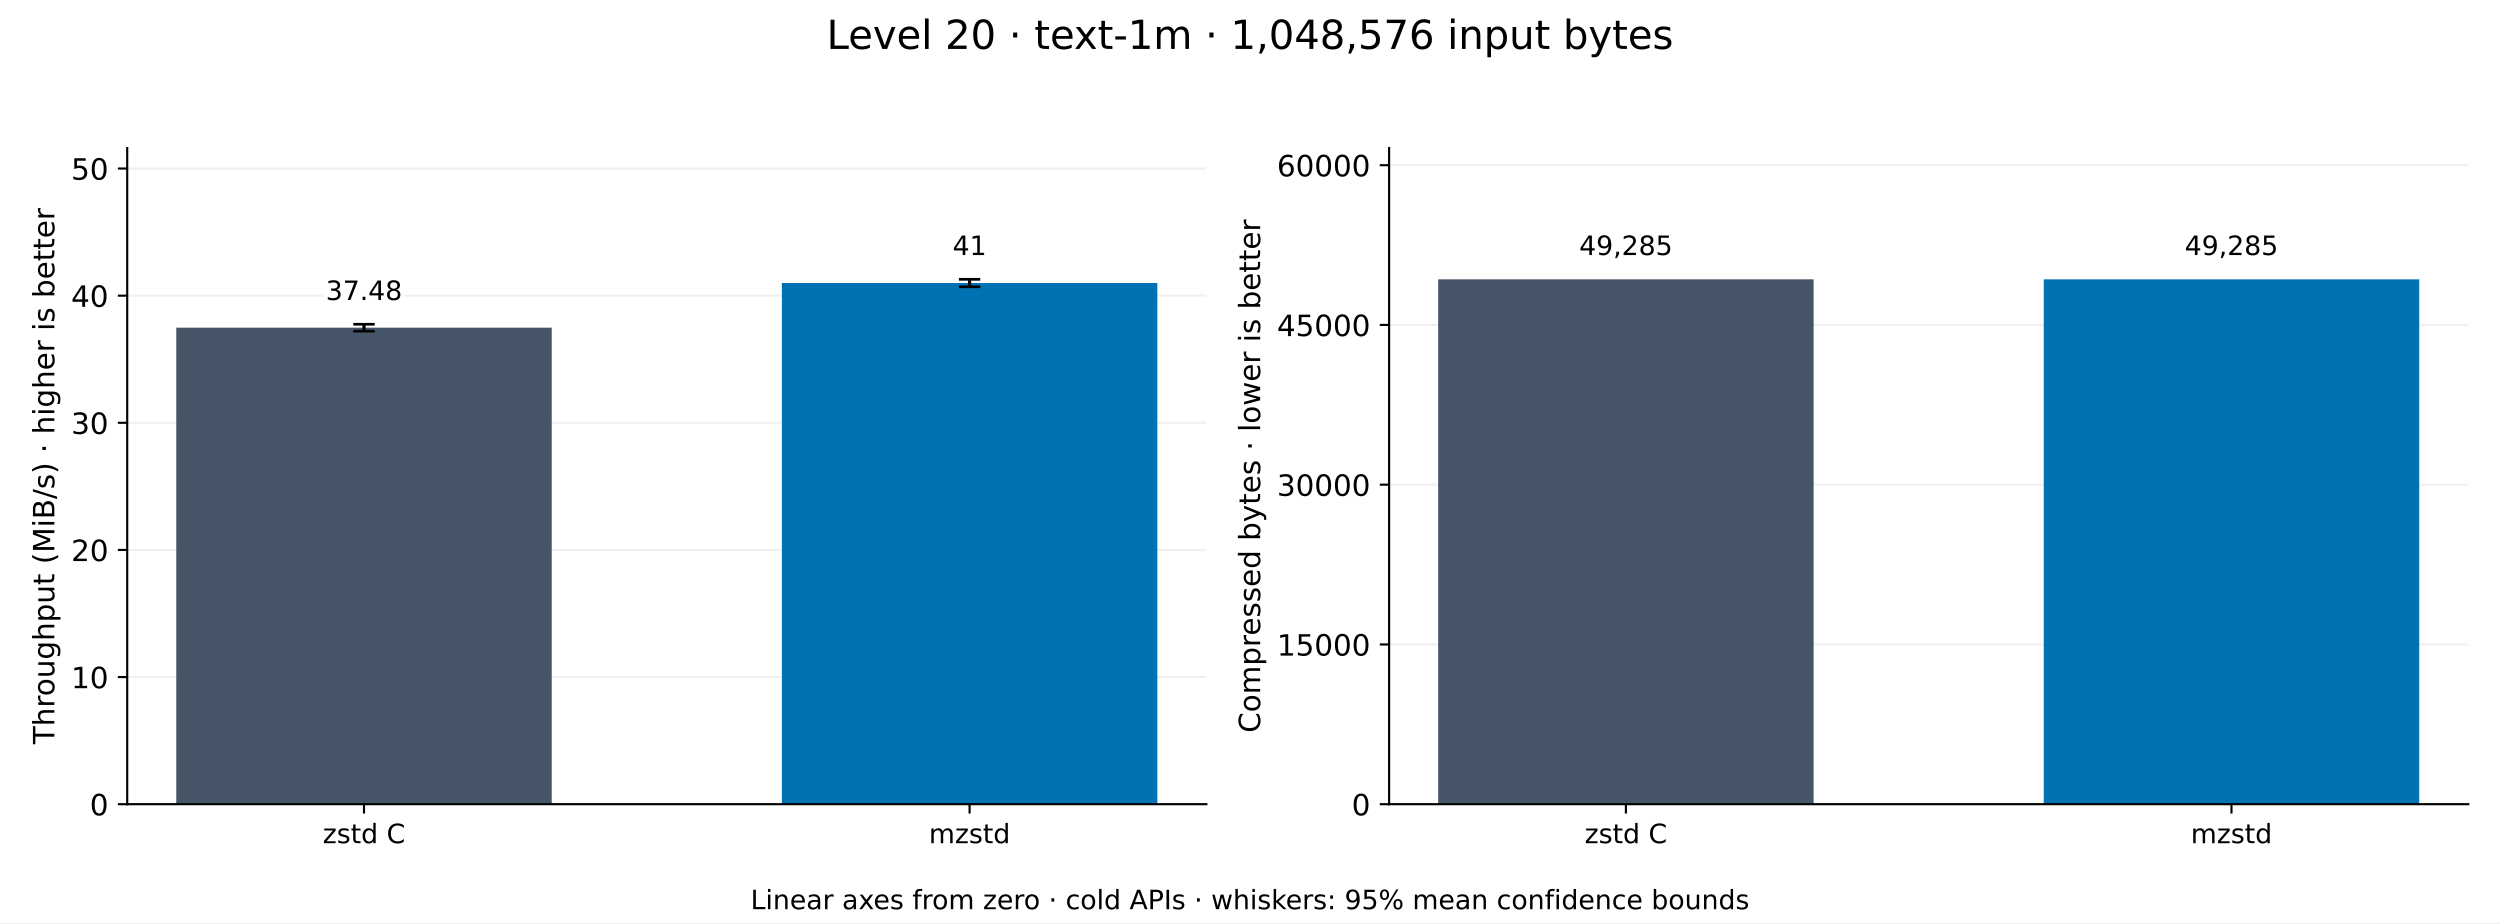
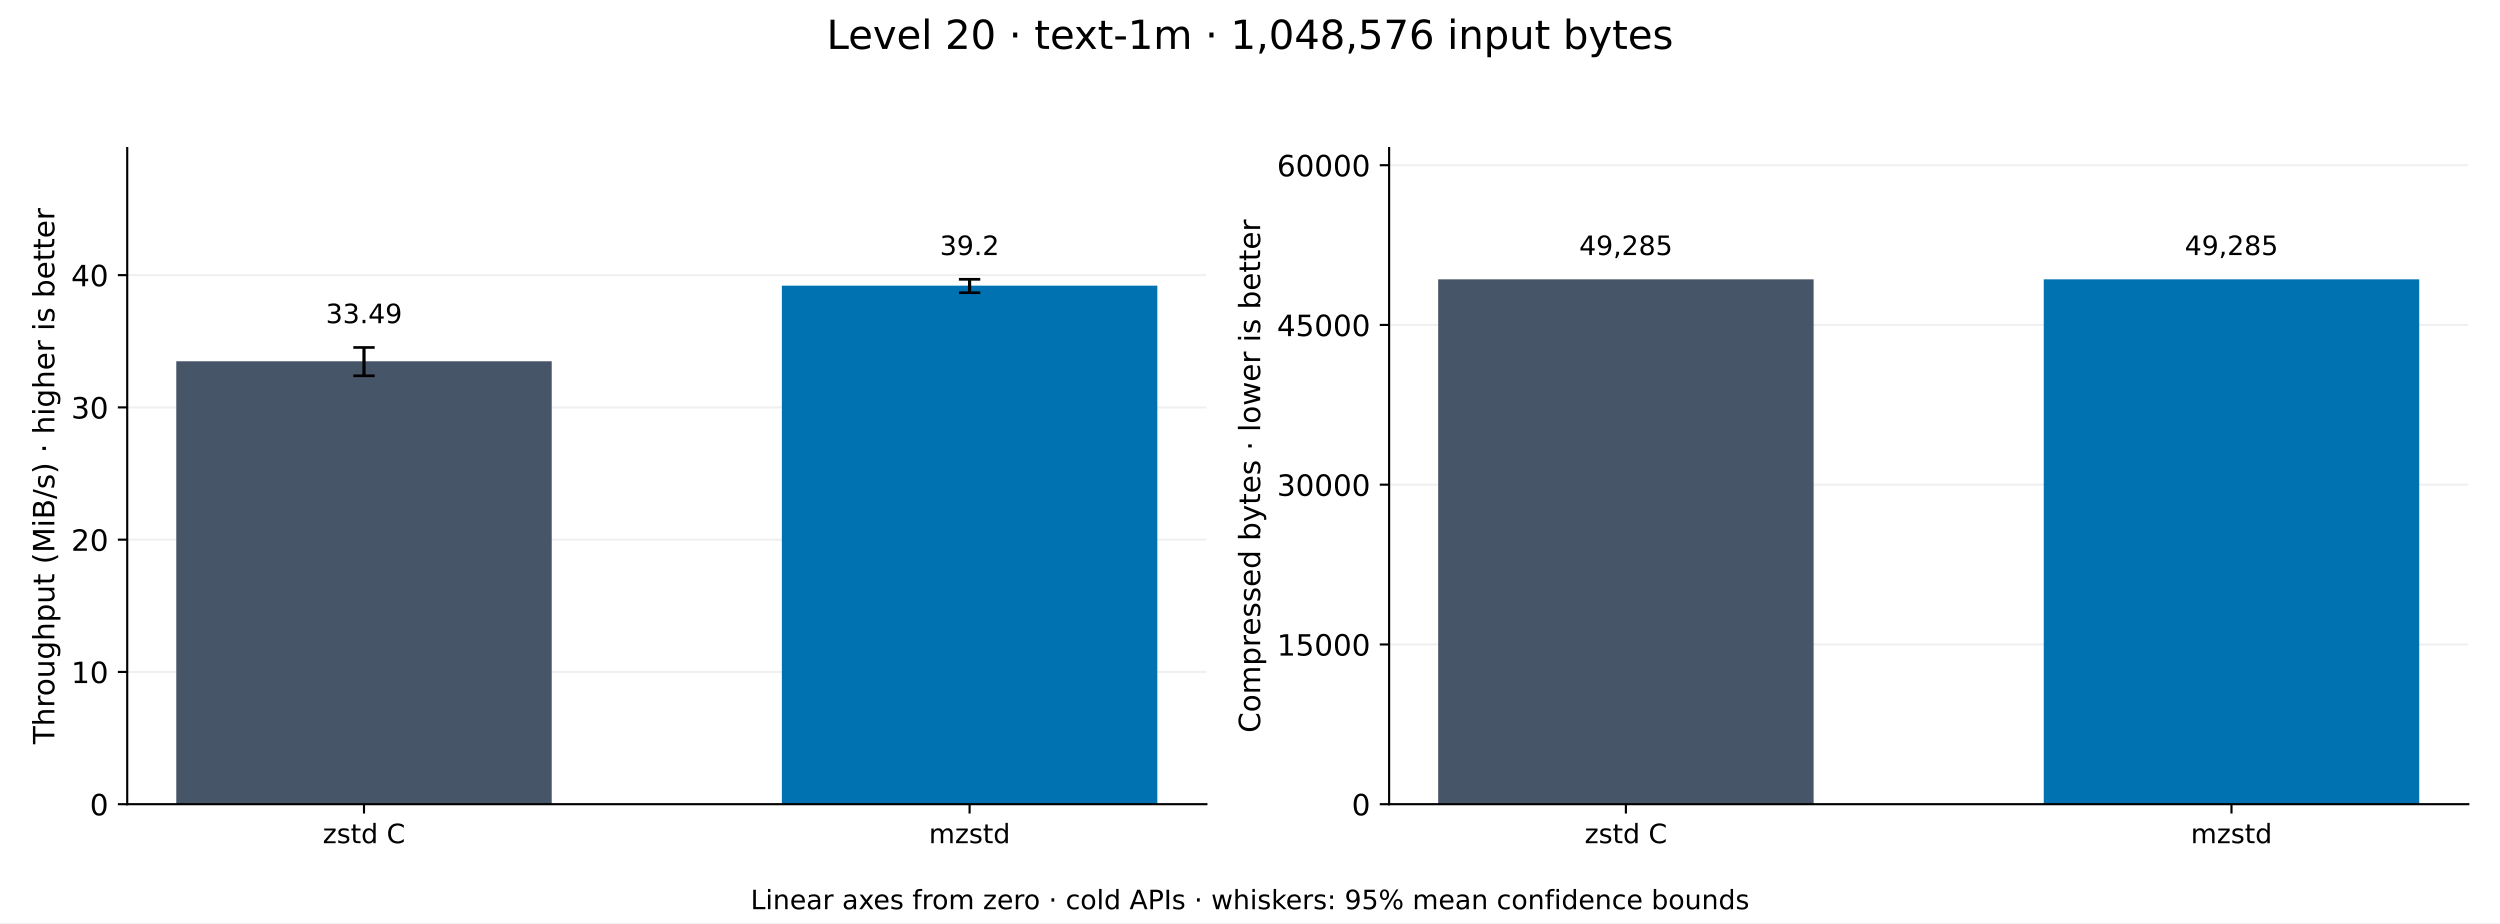
<svg xmlns="http://www.w3.org/2000/svg" xmlns:xlink="http://www.w3.org/1999/xlink" width="936pt" height="345.6pt" viewBox="0 0 936 345.6" version="1.1">
  <defs>
    <style type="text/css">*{stroke-linejoin: round; stroke-linecap: butt}</style>
  </defs>
  <g id="figure_1">
    <g id="patch_1">
      <path d="M 0 345.6 L 936 345.6 L 936 0 L 0 0 z " style="fill: #ffffff" />
    </g>
    <g id="axes_1">
      <g id="patch_2">
        <path d="M 47.63 301.088 L 451.665 301.088 L 451.665 55.44 L 47.63 55.44 z " style="fill: #ffffff" />
      </g>
      <g id="matplotlib.axis_1">
        <g id="xtick_1">
          <g id="line2d_1">
            <defs>
              <path id="mcbfd24ea1b" d="M 0 0 L 0 3.5 " style="stroke: #000000; stroke-width: 0.8" />
            </defs>
            <g>
              <use xlink:href="#mcbfd24ea1b" x="136.282" y="301.088" style="stroke: #000000; stroke-width: 0.8" />
            </g>
          </g>
          <g id="text_1">
            <text style="font-size: 10px; font-family: 'DejaVu Sans', 'Bitstream Vera Sans', 'Computer Modern Sans Serif', 'Lucida Grande', 'Verdana', 'Geneva', 'Lucid', 'Arial', 'Helvetica', 'Avant Garde', sans-serif; text-anchor: middle" x="136.282" y="315.686" transform="rotate(-0 136.2819 315.6864)">zstd C</text>
          </g>
        </g>
        <g id="xtick_2">
          <g id="line2d_2">
            <g>
              <use xlink:href="#mcbfd24ea1b" x="363.013" y="301.088" style="stroke: #000000; stroke-width: 0.8" />
            </g>
          </g>
          <g id="text_2">
            <text style="font-size: 10px; font-family: 'DejaVu Sans', 'Bitstream Vera Sans', 'Computer Modern Sans Serif', 'Lucida Grande', 'Verdana', 'Geneva', 'Lucid', 'Arial', 'Helvetica', 'Avant Garde', sans-serif; text-anchor: middle" x="363.013" y="315.686" transform="rotate(-0 363.0131 315.6864)">mzstd</text>
          </g>
        </g>
      </g>
      <g id="matplotlib.axis_2">
        <g id="ytick_1">
          <g id="line2d_3">
            <path d="M 47.63 301.088 L 451.665 301.088 " clip-path="url(#pa741e469eb)" style="fill: none; stroke: #b0b0b0; stroke-opacity: 0.18; stroke-width: 0.8; stroke-linecap: square" />
          </g>
          <g id="line2d_4">
            <defs>
              <path id="m862e928616" d="M 0 0 L -3.5 0 " style="stroke: #000000; stroke-width: 0.8" />
            </defs>
            <g>
              <use xlink:href="#m862e928616" x="47.63" y="301.088" style="stroke: #000000; stroke-width: 0.8" />
            </g>
          </g>
          <g id="text_3">
            <text style="font-size: 11px; font-family: 'DejaVu Sans', 'Bitstream Vera Sans', 'Computer Modern Sans Serif', 'Lucida Grande', 'Verdana', 'Geneva', 'Lucid', 'Arial', 'Helvetica', 'Avant Garde', sans-serif; text-anchor: end" x="40.63" y="305.267" transform="rotate(-0 40.63 305.2671)">0</text>
          </g>
        </g>
        <g id="ytick_2">
          <g id="line2d_5">
-             <path d="M 47.63 253.491 L 451.665 253.491 " clip-path="url(#pa741e469eb)" style="fill: none; stroke: #b0b0b0; stroke-opacity: 0.18; stroke-width: 0.8; stroke-linecap: square" />
+             <path d="M 47.63 251.566 L 451.665 251.566 " clip-path="url(#pa741e469eb)" style="fill: none; stroke: #b0b0b0; stroke-opacity: 0.18; stroke-width: 0.8; stroke-linecap: square" />
          </g>
          <g id="line2d_6">
            <g>
-               <use xlink:href="#m862e928616" x="47.63" y="253.491" style="stroke: #000000; stroke-width: 0.8" />
+               <use xlink:href="#m862e928616" x="47.63" y="251.566" style="stroke: #000000; stroke-width: 0.8" />
            </g>
          </g>
          <g id="text_4">
-             <text style="font-size: 11px; font-family: 'DejaVu Sans', 'Bitstream Vera Sans', 'Computer Modern Sans Serif', 'Lucida Grande', 'Verdana', 'Geneva', 'Lucid', 'Arial', 'Helvetica', 'Avant Garde', sans-serif; text-anchor: end" x="40.63" y="257.67" transform="rotate(-0 40.63 257.6702)">10</text>
+             <text style="font-size: 11px; font-family: 'DejaVu Sans', 'Bitstream Vera Sans', 'Computer Modern Sans Serif', 'Lucida Grande', 'Verdana', 'Geneva', 'Lucid', 'Arial', 'Helvetica', 'Avant Garde', sans-serif; text-anchor: end" x="40.63" y="255.745" transform="rotate(-0 40.63 255.7448)">10</text>
          </g>
        </g>
        <g id="ytick_3">
          <g id="line2d_7">
-             <path d="M 47.63 205.894 L 451.665 205.894 " clip-path="url(#pa741e469eb)" style="fill: none; stroke: #b0b0b0; stroke-opacity: 0.18; stroke-width: 0.8; stroke-linecap: square" />
+             <path d="M 47.63 202.043 L 451.665 202.043 " clip-path="url(#pa741e469eb)" style="fill: none; stroke: #b0b0b0; stroke-opacity: 0.18; stroke-width: 0.8; stroke-linecap: square" />
          </g>
          <g id="line2d_8">
            <g>
-               <use xlink:href="#m862e928616" x="47.63" y="205.894" style="stroke: #000000; stroke-width: 0.8" />
+               <use xlink:href="#m862e928616" x="47.63" y="202.043" style="stroke: #000000; stroke-width: 0.8" />
            </g>
          </g>
          <g id="text_5">
-             <text style="font-size: 11px; font-family: 'DejaVu Sans', 'Bitstream Vera Sans', 'Computer Modern Sans Serif', 'Lucida Grande', 'Verdana', 'Geneva', 'Lucid', 'Arial', 'Helvetica', 'Avant Garde', sans-serif; text-anchor: end" x="40.63" y="210.073" transform="rotate(-0 40.63 210.0733)">20</text>
+             <text style="font-size: 11px; font-family: 'DejaVu Sans', 'Bitstream Vera Sans', 'Computer Modern Sans Serif', 'Lucida Grande', 'Verdana', 'Geneva', 'Lucid', 'Arial', 'Helvetica', 'Avant Garde', sans-serif; text-anchor: end" x="40.63" y="206.222" transform="rotate(-0 40.63 206.2225)">20</text>
          </g>
        </g>
        <g id="ytick_4">
          <g id="line2d_9">
-             <path d="M 47.63 158.297 L 451.665 158.297 " clip-path="url(#pa741e469eb)" style="fill: none; stroke: #b0b0b0; stroke-opacity: 0.18; stroke-width: 0.8; stroke-linecap: square" />
+             <path d="M 47.63 152.521 L 451.665 152.521 " clip-path="url(#pa741e469eb)" style="fill: none; stroke: #b0b0b0; stroke-opacity: 0.18; stroke-width: 0.8; stroke-linecap: square" />
          </g>
          <g id="line2d_10">
            <g>
-               <use xlink:href="#m862e928616" x="47.63" y="158.297" style="stroke: #000000; stroke-width: 0.8" />
+               <use xlink:href="#m862e928616" x="47.63" y="152.521" style="stroke: #000000; stroke-width: 0.8" />
            </g>
          </g>
          <g id="text_6">
-             <text style="font-size: 11px; font-family: 'DejaVu Sans', 'Bitstream Vera Sans', 'Computer Modern Sans Serif', 'Lucida Grande', 'Verdana', 'Geneva', 'Lucid', 'Arial', 'Helvetica', 'Avant Garde', sans-serif; text-anchor: end" x="40.63" y="162.476" transform="rotate(-0 40.63 162.4764)">30</text>
+             <text style="font-size: 11px; font-family: 'DejaVu Sans', 'Bitstream Vera Sans', 'Computer Modern Sans Serif', 'Lucida Grande', 'Verdana', 'Geneva', 'Lucid', 'Arial', 'Helvetica', 'Avant Garde', sans-serif; text-anchor: end" x="40.63" y="156.7" transform="rotate(-0 40.63 156.7001)">30</text>
          </g>
        </g>
        <g id="ytick_5">
          <g id="line2d_11">
-             <path d="M 47.63 110.7 L 451.665 110.7 " clip-path="url(#pa741e469eb)" style="fill: none; stroke: #b0b0b0; stroke-opacity: 0.18; stroke-width: 0.8; stroke-linecap: square" />
+             <path d="M 47.63 102.999 L 451.665 102.999 " clip-path="url(#pa741e469eb)" style="fill: none; stroke: #b0b0b0; stroke-opacity: 0.18; stroke-width: 0.8; stroke-linecap: square" />
          </g>
          <g id="line2d_12">
            <g>
-               <use xlink:href="#m862e928616" x="47.63" y="110.7" style="stroke: #000000; stroke-width: 0.8" />
+               <use xlink:href="#m862e928616" x="47.63" y="102.999" style="stroke: #000000; stroke-width: 0.8" />
            </g>
          </g>
          <g id="text_7">
-             <text style="font-size: 11px; font-family: 'DejaVu Sans', 'Bitstream Vera Sans', 'Computer Modern Sans Serif', 'Lucida Grande', 'Verdana', 'Geneva', 'Lucid', 'Arial', 'Helvetica', 'Avant Garde', sans-serif; text-anchor: end" x="40.63" y="114.88" transform="rotate(-0 40.63 114.8795)">40</text>
-           </g>
-         </g>
-         <g id="ytick_6">
-           <g id="line2d_13">
-             <path d="M 47.63 63.103 L 451.665 63.103 " clip-path="url(#pa741e469eb)" style="fill: none; stroke: #b0b0b0; stroke-opacity: 0.18; stroke-width: 0.8; stroke-linecap: square" />
-           </g>
-           <g id="line2d_14">
-             <g>
-               <use xlink:href="#m862e928616" x="47.63" y="63.103" style="stroke: #000000; stroke-width: 0.8" />
-             </g>
-           </g>
-           <g id="text_8">
-             <text style="font-size: 11px; font-family: 'DejaVu Sans', 'Bitstream Vera Sans', 'Computer Modern Sans Serif', 'Lucida Grande', 'Verdana', 'Geneva', 'Lucid', 'Arial', 'Helvetica', 'Avant Garde', sans-serif; text-anchor: end" x="40.63" y="67.283" transform="rotate(-0 40.63 67.28261)">50</text>
-           </g>
-         </g>
-         <g id="text_9">
+             <text style="font-size: 11px; font-family: 'DejaVu Sans', 'Bitstream Vera Sans', 'Computer Modern Sans Serif', 'Lucida Grande', 'Verdana', 'Geneva', 'Lucid', 'Arial', 'Helvetica', 'Avant Garde', sans-serif; text-anchor: end" x="40.63" y="107.178" transform="rotate(-0 40.63 107.1778)">40</text>
+           </g>
+         </g>
+         <g id="text_8">
          <text style="font-size: 11px; font-family: 'DejaVu Sans', 'Bitstream Vera Sans', 'Computer Modern Sans Serif', 'Lucida Grande', 'Verdana', 'Geneva', 'Lucid', 'Arial', 'Helvetica', 'Avant Garde', sans-serif; text-anchor: middle" x="20.345" y="178.264" transform="rotate(-90 20.34484 178.264)">Throughput (MiB/s) · higher is better</text>
        </g>
      </g>
      <g id="patch_3">
-         <path d="M 65.995 301.088 L 206.569 301.088 L 206.569 122.676 L 65.995 122.676 z " clip-path="url(#pa741e469eb)" style="fill: #475569" />
+         <path d="M 65.995 301.088 L 206.569 301.088 L 206.569 135.255 L 65.995 135.255 z " clip-path="url(#pa741e469eb)" style="fill: #475569" />
      </g>
      <g id="patch_4">
-         <path d="M 292.726 301.088 L 433.3 301.088 L 433.3 105.955 L 292.726 105.955 z " clip-path="url(#pa741e469eb)" style="fill: #0072b2" />
+         <path d="M 292.726 301.088 L 433.3 301.088 L 433.3 106.949 L 292.726 106.949 z " clip-path="url(#pa741e469eb)" style="fill: #0072b2" />
      </g>
      <g id="LineCollection_1">
-         <path d="M 136.282 124.013 L 136.282 121.41 " clip-path="url(#pa741e469eb)" style="fill: none; stroke: #000000; stroke-width: 1.2" />
-         <path d="M 363.013 107.388 L 363.013 104.57 " clip-path="url(#pa741e469eb)" style="fill: none; stroke: #000000; stroke-width: 1.2" />
-       </g>
-       <g id="line2d_15">
+         <path d="M 136.282 140.698 L 136.282 130.081 " clip-path="url(#pa741e469eb)" style="fill: none; stroke: #000000; stroke-width: 1.2" />
+         <path d="M 363.013 109.588 L 363.013 104.57 " clip-path="url(#pa741e469eb)" style="fill: none; stroke: #000000; stroke-width: 1.2" />
+       </g>
+       <g id="line2d_13">
        <defs>
          <path id="mf7f69e77f0" d="M 4 0 L -4 -0 " style="stroke: #000000" />
        </defs>
        <g clip-path="url(#pa741e469eb)">
-           <use xlink:href="#mf7f69e77f0" x="136.282" y="124.013" style="fill: #1f77b4; stroke: #000000" />
-           <use xlink:href="#mf7f69e77f0" x="363.013" y="107.388" style="fill: #1f77b4; stroke: #000000" />
-         </g>
-       </g>
-       <g id="line2d_16">
+           <use xlink:href="#mf7f69e77f0" x="136.282" y="140.698" style="fill: #1f77b4; stroke: #000000" />
+           <use xlink:href="#mf7f69e77f0" x="363.013" y="109.588" style="fill: #1f77b4; stroke: #000000" />
+         </g>
+       </g>
+       <g id="line2d_14">
        <g clip-path="url(#pa741e469eb)">
-           <use xlink:href="#mf7f69e77f0" x="136.282" y="121.41" style="fill: #1f77b4; stroke: #000000" />
+           <use xlink:href="#mf7f69e77f0" x="136.282" y="130.081" style="fill: #1f77b4; stroke: #000000" />
          <use xlink:href="#mf7f69e77f0" x="363.013" y="104.57" style="fill: #1f77b4; stroke: #000000" />
        </g>
      </g>
      <g id="patch_5">
        <path d="M 47.63 301.088 L 47.63 55.44 " style="fill: none; stroke: #000000; stroke-width: 0.8; stroke-linejoin: miter; stroke-linecap: square" />
      </g>
      <g id="patch_6">
        <path d="M 47.63 301.088 L 451.665 301.088 " style="fill: none; stroke: #000000; stroke-width: 0.8; stroke-linejoin: miter; stroke-linecap: square" />
      </g>
+       <g id="text_9">
+         <g id="patch_7">
+           <path d="M 120.968 124.081 L 151.596 124.081 L 151.596 112.402 L 120.968 112.402 z " style="fill: #ffffff; opacity: 0.9" />
+         </g>
+         <text style="font-size: 10px; font-family: 'DejaVu Sans', 'Bitstream Vera Sans', 'Computer Modern Sans Serif', 'Lucida Grande', 'Verdana', 'Geneva', 'Lucid', 'Arial', 'Helvetica', 'Avant Garde', sans-serif; text-anchor: middle" x="136.282" y="121.001" transform="rotate(-0 136.2819 121.0008)">33.49</text>
+       </g>
      <g id="text_10">
-         <g id="patch_7">
-           <path d="M 120.968 115.41 L 151.596 115.41 L 151.596 103.732 L 120.968 103.732 z " style="fill: #ffffff; opacity: 0.9" />
-         </g>
-         <text style="font-size: 10px; font-family: 'DejaVu Sans', 'Bitstream Vera Sans', 'Computer Modern Sans Serif', 'Lucida Grande', 'Verdana', 'Geneva', 'Lucid', 'Arial', 'Helvetica', 'Avant Garde', sans-serif; text-anchor: middle" x="136.282" y="112.33" transform="rotate(-0 136.2819 112.3302)">37.48</text>
-       </g>
-       <g id="text_11">
        <g id="patch_8">
-           <path d="M 355.651 98.57 L 370.376 98.57 L 370.376 86.891 L 355.651 86.891 z " style="fill: #ffffff; opacity: 0.9" />
-         </g>
-         <text style="font-size: 10px; font-family: 'DejaVu Sans', 'Bitstream Vera Sans', 'Computer Modern Sans Serif', 'Lucida Grande', 'Verdana', 'Geneva', 'Lucid', 'Arial', 'Helvetica', 'Avant Garde', sans-serif; text-anchor: middle" x="363.013" y="95.49" transform="rotate(-0 363.0131 95.48991)">41</text>
+           <path d="M 350.88 98.57 L 375.146 98.57 L 375.146 86.891 L 350.88 86.891 z " style="fill: #ffffff; opacity: 0.9" />
+         </g>
+         <text style="font-size: 10px; font-family: 'DejaVu Sans', 'Bitstream Vera Sans', 'Computer Modern Sans Serif', 'Lucida Grande', 'Verdana', 'Geneva', 'Lucid', 'Arial', 'Helvetica', 'Avant Garde', sans-serif; text-anchor: middle" x="363.013" y="95.49" transform="rotate(-0 363.0131 95.48991)">39.2</text>
      </g>
    </g>
    <g id="axes_2">
      <g id="patch_9">
        <path d="M 520.085 301.088 L 924.12 301.088 L 924.12 55.44 L 520.085 55.44 z " style="fill: #ffffff" />
      </g>
      <g id="matplotlib.axis_3">
        <g id="xtick_3">
+           <g id="line2d_15">
+             <g>
+               <use xlink:href="#mcbfd24ea1b" x="608.737" y="301.088" style="stroke: #000000; stroke-width: 0.8" />
+             </g>
+           </g>
+           <g id="text_11">
+             <text style="font-size: 10px; font-family: 'DejaVu Sans', 'Bitstream Vera Sans', 'Computer Modern Sans Serif', 'Lucida Grande', 'Verdana', 'Geneva', 'Lucid', 'Arial', 'Helvetica', 'Avant Garde', sans-serif; text-anchor: middle" x="608.737" y="315.686" transform="rotate(-0 608.7369 315.6864)">zstd C</text>
+           </g>
+         </g>
+         <g id="xtick_4">
+           <g id="line2d_16">
+             <g>
+               <use xlink:href="#mcbfd24ea1b" x="835.468" y="301.088" style="stroke: #000000; stroke-width: 0.8" />
+             </g>
+           </g>
+           <g id="text_12">
+             <text style="font-size: 10px; font-family: 'DejaVu Sans', 'Bitstream Vera Sans', 'Computer Modern Sans Serif', 'Lucida Grande', 'Verdana', 'Geneva', 'Lucid', 'Arial', 'Helvetica', 'Avant Garde', sans-serif; text-anchor: middle" x="835.468" y="315.686" transform="rotate(-0 835.4681 315.6864)">mzstd</text>
+           </g>
+         </g>
+       </g>
+       <g id="matplotlib.axis_4">
+         <g id="ytick_6">
          <g id="line2d_17">
-             <g>
-               <use xlink:href="#mcbfd24ea1b" x="608.737" y="301.088" style="stroke: #000000; stroke-width: 0.8" />
-             </g>
-           </g>
-           <g id="text_12">
-             <text style="font-size: 10px; font-family: 'DejaVu Sans', 'Bitstream Vera Sans', 'Computer Modern Sans Serif', 'Lucida Grande', 'Verdana', 'Geneva', 'Lucid', 'Arial', 'Helvetica', 'Avant Garde', sans-serif; text-anchor: middle" x="608.737" y="315.686" transform="rotate(-0 608.7369 315.6864)">zstd C</text>
-           </g>
-         </g>
-         <g id="xtick_4">
+             <path d="M 520.085 301.088 L 924.12 301.088 " clip-path="url(#p8ff8e901f9)" style="fill: none; stroke: #b0b0b0; stroke-opacity: 0.18; stroke-width: 0.8; stroke-linecap: square" />
+           </g>
          <g id="line2d_18">
            <g>
-               <use xlink:href="#mcbfd24ea1b" x="835.468" y="301.088" style="stroke: #000000; stroke-width: 0.8" />
+               <use xlink:href="#m862e928616" x="520.085" y="301.088" style="stroke: #000000; stroke-width: 0.8" />
            </g>
          </g>
          <g id="text_13">
-             <text style="font-size: 10px; font-family: 'DejaVu Sans', 'Bitstream Vera Sans', 'Computer Modern Sans Serif', 'Lucida Grande', 'Verdana', 'Geneva', 'Lucid', 'Arial', 'Helvetica', 'Avant Garde', sans-serif; text-anchor: middle" x="835.468" y="315.686" transform="rotate(-0 835.4681 315.6864)">mzstd</text>
-           </g>
-         </g>
-       </g>
-       <g id="matplotlib.axis_4">
+             <text style="font-size: 11px; font-family: 'DejaVu Sans', 'Bitstream Vera Sans', 'Computer Modern Sans Serif', 'Lucida Grande', 'Verdana', 'Geneva', 'Lucid', 'Arial', 'Helvetica', 'Avant Garde', sans-serif; text-anchor: end" x="513.085" y="305.267" transform="rotate(-0 513.085 305.2671)">0</text>
+           </g>
+         </g>
        <g id="ytick_7">
          <g id="line2d_19">
-             <path d="M 520.085 301.088 L 924.12 301.088 " clip-path="url(#p8ff8e901f9)" style="fill: none; stroke: #b0b0b0; stroke-opacity: 0.18; stroke-width: 0.8; stroke-linecap: square" />
+             <path d="M 520.085 241.277 L 924.12 241.277 " clip-path="url(#p8ff8e901f9)" style="fill: none; stroke: #b0b0b0; stroke-opacity: 0.18; stroke-width: 0.8; stroke-linecap: square" />
          </g>
          <g id="line2d_20">
            <g>
-               <use xlink:href="#m862e928616" x="520.085" y="301.088" style="stroke: #000000; stroke-width: 0.8" />
+               <use xlink:href="#m862e928616" x="520.085" y="241.277" style="stroke: #000000; stroke-width: 0.8" />
            </g>
          </g>
          <g id="text_14">
-             <text style="font-size: 11px; font-family: 'DejaVu Sans', 'Bitstream Vera Sans', 'Computer Modern Sans Serif', 'Lucida Grande', 'Verdana', 'Geneva', 'Lucid', 'Arial', 'Helvetica', 'Avant Garde', sans-serif; text-anchor: end" x="513.085" y="305.267" transform="rotate(-0 513.085 305.2671)">0</text>
+             <text style="font-size: 11px; font-family: 'DejaVu Sans', 'Bitstream Vera Sans', 'Computer Modern Sans Serif', 'Lucida Grande', 'Verdana', 'Geneva', 'Lucid', 'Arial', 'Helvetica', 'Avant Garde', sans-serif; text-anchor: end" x="513.085" y="245.456" transform="rotate(-0 513.085 245.4563)">15000</text>
          </g>
        </g>
        <g id="ytick_8">
          <g id="line2d_21">
-             <path d="M 520.085 241.277 L 924.12 241.277 " clip-path="url(#p8ff8e901f9)" style="fill: none; stroke: #b0b0b0; stroke-opacity: 0.18; stroke-width: 0.8; stroke-linecap: square" />
+             <path d="M 520.085 181.466 L 924.12 181.466 " clip-path="url(#p8ff8e901f9)" style="fill: none; stroke: #b0b0b0; stroke-opacity: 0.18; stroke-width: 0.8; stroke-linecap: square" />
          </g>
          <g id="line2d_22">
            <g>
-               <use xlink:href="#m862e928616" x="520.085" y="241.277" style="stroke: #000000; stroke-width: 0.8" />
+               <use xlink:href="#m862e928616" x="520.085" y="181.466" style="stroke: #000000; stroke-width: 0.8" />
            </g>
          </g>
          <g id="text_15">
-             <text style="font-size: 11px; font-family: 'DejaVu Sans', 'Bitstream Vera Sans', 'Computer Modern Sans Serif', 'Lucida Grande', 'Verdana', 'Geneva', 'Lucid', 'Arial', 'Helvetica', 'Avant Garde', sans-serif; text-anchor: end" x="513.085" y="245.456" transform="rotate(-0 513.085 245.4563)">15000</text>
+             <text style="font-size: 11px; font-family: 'DejaVu Sans', 'Bitstream Vera Sans', 'Computer Modern Sans Serif', 'Lucida Grande', 'Verdana', 'Geneva', 'Lucid', 'Arial', 'Helvetica', 'Avant Garde', sans-serif; text-anchor: end" x="513.085" y="185.646" transform="rotate(-0 513.085 185.6455)">30000</text>
          </g>
        </g>
        <g id="ytick_9">
          <g id="line2d_23">
-             <path d="M 520.085 181.466 L 924.12 181.466 " clip-path="url(#p8ff8e901f9)" style="fill: none; stroke: #b0b0b0; stroke-opacity: 0.18; stroke-width: 0.8; stroke-linecap: square" />
+             <path d="M 520.085 121.656 L 924.12 121.656 " clip-path="url(#p8ff8e901f9)" style="fill: none; stroke: #b0b0b0; stroke-opacity: 0.18; stroke-width: 0.8; stroke-linecap: square" />
          </g>
          <g id="line2d_24">
            <g>
-               <use xlink:href="#m862e928616" x="520.085" y="181.466" style="stroke: #000000; stroke-width: 0.8" />
+               <use xlink:href="#m862e928616" x="520.085" y="121.656" style="stroke: #000000; stroke-width: 0.8" />
            </g>
          </g>
          <g id="text_16">
-             <text style="font-size: 11px; font-family: 'DejaVu Sans', 'Bitstream Vera Sans', 'Computer Modern Sans Serif', 'Lucida Grande', 'Verdana', 'Geneva', 'Lucid', 'Arial', 'Helvetica', 'Avant Garde', sans-serif; text-anchor: end" x="513.085" y="185.646" transform="rotate(-0 513.085 185.6455)">30000</text>
+             <text style="font-size: 11px; font-family: 'DejaVu Sans', 'Bitstream Vera Sans', 'Computer Modern Sans Serif', 'Lucida Grande', 'Verdana', 'Geneva', 'Lucid', 'Arial', 'Helvetica', 'Avant Garde', sans-serif; text-anchor: end" x="513.085" y="125.835" transform="rotate(-0 513.085 125.8347)">45000</text>
          </g>
        </g>
        <g id="ytick_10">
          <g id="line2d_25">
-             <path d="M 520.085 121.656 L 924.12 121.656 " clip-path="url(#p8ff8e901f9)" style="fill: none; stroke: #b0b0b0; stroke-opacity: 0.18; stroke-width: 0.8; stroke-linecap: square" />
+             <path d="M 520.085 61.845 L 924.12 61.845 " clip-path="url(#p8ff8e901f9)" style="fill: none; stroke: #b0b0b0; stroke-opacity: 0.18; stroke-width: 0.8; stroke-linecap: square" />
          </g>
          <g id="line2d_26">
            <g>
-               <use xlink:href="#m862e928616" x="520.085" y="121.656" style="stroke: #000000; stroke-width: 0.8" />
+               <use xlink:href="#m862e928616" x="520.085" y="61.845" style="stroke: #000000; stroke-width: 0.8" />
            </g>
          </g>
          <g id="text_17">
-             <text style="font-size: 11px; font-family: 'DejaVu Sans', 'Bitstream Vera Sans', 'Computer Modern Sans Serif', 'Lucida Grande', 'Verdana', 'Geneva', 'Lucid', 'Arial', 'Helvetica', 'Avant Garde', sans-serif; text-anchor: end" x="513.085" y="125.835" transform="rotate(-0 513.085 125.8347)">45000</text>
-           </g>
-         </g>
-         <g id="ytick_11">
-           <g id="line2d_27">
-             <path d="M 520.085 61.845 L 924.12 61.845 " clip-path="url(#p8ff8e901f9)" style="fill: none; stroke: #b0b0b0; stroke-opacity: 0.18; stroke-width: 0.8; stroke-linecap: square" />
-           </g>
-           <g id="line2d_28">
-             <g>
-               <use xlink:href="#m862e928616" x="520.085" y="61.845" style="stroke: #000000; stroke-width: 0.8" />
-             </g>
-           </g>
-           <g id="text_18">
            <text style="font-size: 11px; font-family: 'DejaVu Sans', 'Bitstream Vera Sans', 'Computer Modern Sans Serif', 'Lucida Grande', 'Verdana', 'Geneva', 'Lucid', 'Arial', 'Helvetica', 'Avant Garde', sans-serif; text-anchor: end" x="513.085" y="66.024" transform="rotate(-0 513.085 66.02388)">60000</text>
          </g>
        </g>
-         <g id="text_19">
+         <g id="text_18">
          <text style="font-size: 11px; font-family: 'DejaVu Sans', 'Bitstream Vera Sans', 'Computer Modern Sans Serif', 'Lucida Grande', 'Verdana', 'Geneva', 'Lucid', 'Arial', 'Helvetica', 'Avant Garde', sans-serif; text-anchor: middle" x="471.804" y="178.264" transform="rotate(-90 471.8036 178.264)">Compressed bytes · lower is better</text>
        </g>
      </g>
      <g id="patch_10">
        <path d="M 538.45 301.088 L 679.024 301.088 L 679.024 104.57 L 538.45 104.57 z " clip-path="url(#p8ff8e901f9)" style="fill: #475569" />
      </g>
      <g id="patch_11">
        <path d="M 765.181 301.088 L 905.755 301.088 L 905.755 104.57 L 765.181 104.57 z " clip-path="url(#p8ff8e901f9)" style="fill: #0072b2" />
      </g>
      <g id="patch_12">
        <path d="M 520.085 301.088 L 520.085 55.44 " style="fill: none; stroke: #000000; stroke-width: 0.8; stroke-linejoin: miter; stroke-linecap: square" />
      </g>
      <g id="patch_13">
        <path d="M 520.085 301.088 L 924.12 301.088 " style="fill: none; stroke: #000000; stroke-width: 0.8; stroke-linejoin: miter; stroke-linecap: square" />
      </g>
-       <g id="text_20">
+       <g id="text_19">
        <g id="patch_14">
          <path d="M 590.242 98.57 L 627.232 98.57 L 627.232 86.891 L 590.242 86.891 z " style="fill: #ffffff; opacity: 0.9" />
        </g>
        <text style="font-size: 10px; font-family: 'DejaVu Sans', 'Bitstream Vera Sans', 'Computer Modern Sans Serif', 'Lucida Grande', 'Verdana', 'Geneva', 'Lucid', 'Arial', 'Helvetica', 'Avant Garde', sans-serif; text-anchor: middle" x="608.737" y="95.49" transform="rotate(-0 608.7369 95.48991)">49,285</text>
      </g>
-       <g id="text_21">
+       <g id="text_20">
        <g id="patch_15">
          <path d="M 816.973 98.57 L 853.963 98.57 L 853.963 86.891 L 816.973 86.891 z " style="fill: #ffffff; opacity: 0.9" />
        </g>
        <text style="font-size: 10px; font-family: 'DejaVu Sans', 'Bitstream Vera Sans', 'Computer Modern Sans Serif', 'Lucida Grande', 'Verdana', 'Geneva', 'Lucid', 'Arial', 'Helvetica', 'Avant Garde', sans-serif; text-anchor: middle" x="835.468" y="95.49" transform="rotate(-0 835.4681 95.48991)">49,285</text>
      </g>
    </g>
+     <g id="text_21">
+       <text style="font-size: 15px; font-family: 'DejaVu Sans', 'Bitstream Vera Sans', 'Computer Modern Sans Serif', 'Lucida Grande', 'Verdana', 'Geneva', 'Lucid', 'Arial', 'Helvetica', 'Avant Garde', sans-serif; text-anchor: middle" x="468" y="18.31" transform="rotate(-0 468 18.30966)">Level 20 · text-1m · 1,048,576 input bytes</text>
+     </g>
    <g id="text_22">
-       <text style="font-size: 15px; font-family: 'DejaVu Sans', 'Bitstream Vera Sans', 'Computer Modern Sans Serif', 'Lucida Grande', 'Verdana', 'Geneva', 'Lucid', 'Arial', 'Helvetica', 'Avant Garde', sans-serif; text-anchor: middle" x="468" y="18.31" transform="rotate(-0 468 18.30966)">Level 20 · text-1m · 1,048,576 input bytes</text>
-     </g>
-     <g id="text_23">
      <text style="font-size: 10px; font-family: 'DejaVu Sans', 'Bitstream Vera Sans', 'Computer Modern Sans Serif', 'Lucida Grande', 'Verdana', 'Geneva', 'Lucid', 'Arial', 'Helvetica', 'Avant Garde', sans-serif; text-anchor: middle" x="468" y="340.416" transform="rotate(-0 468 340.416)">Linear axes from zero · cold APIs · whiskers: 95% mean confidence bounds</text>
    </g>
  </g>
  <defs>
    <clipPath id="pa741e469eb">
      <rect x="47.63" y="55.44" width="404.035" height="245.648" />
    </clipPath>
    <clipPath id="p8ff8e901f9">
      <rect x="520.085" y="55.44" width="404.035" height="245.648" />
    </clipPath>
  </defs>
</svg>
